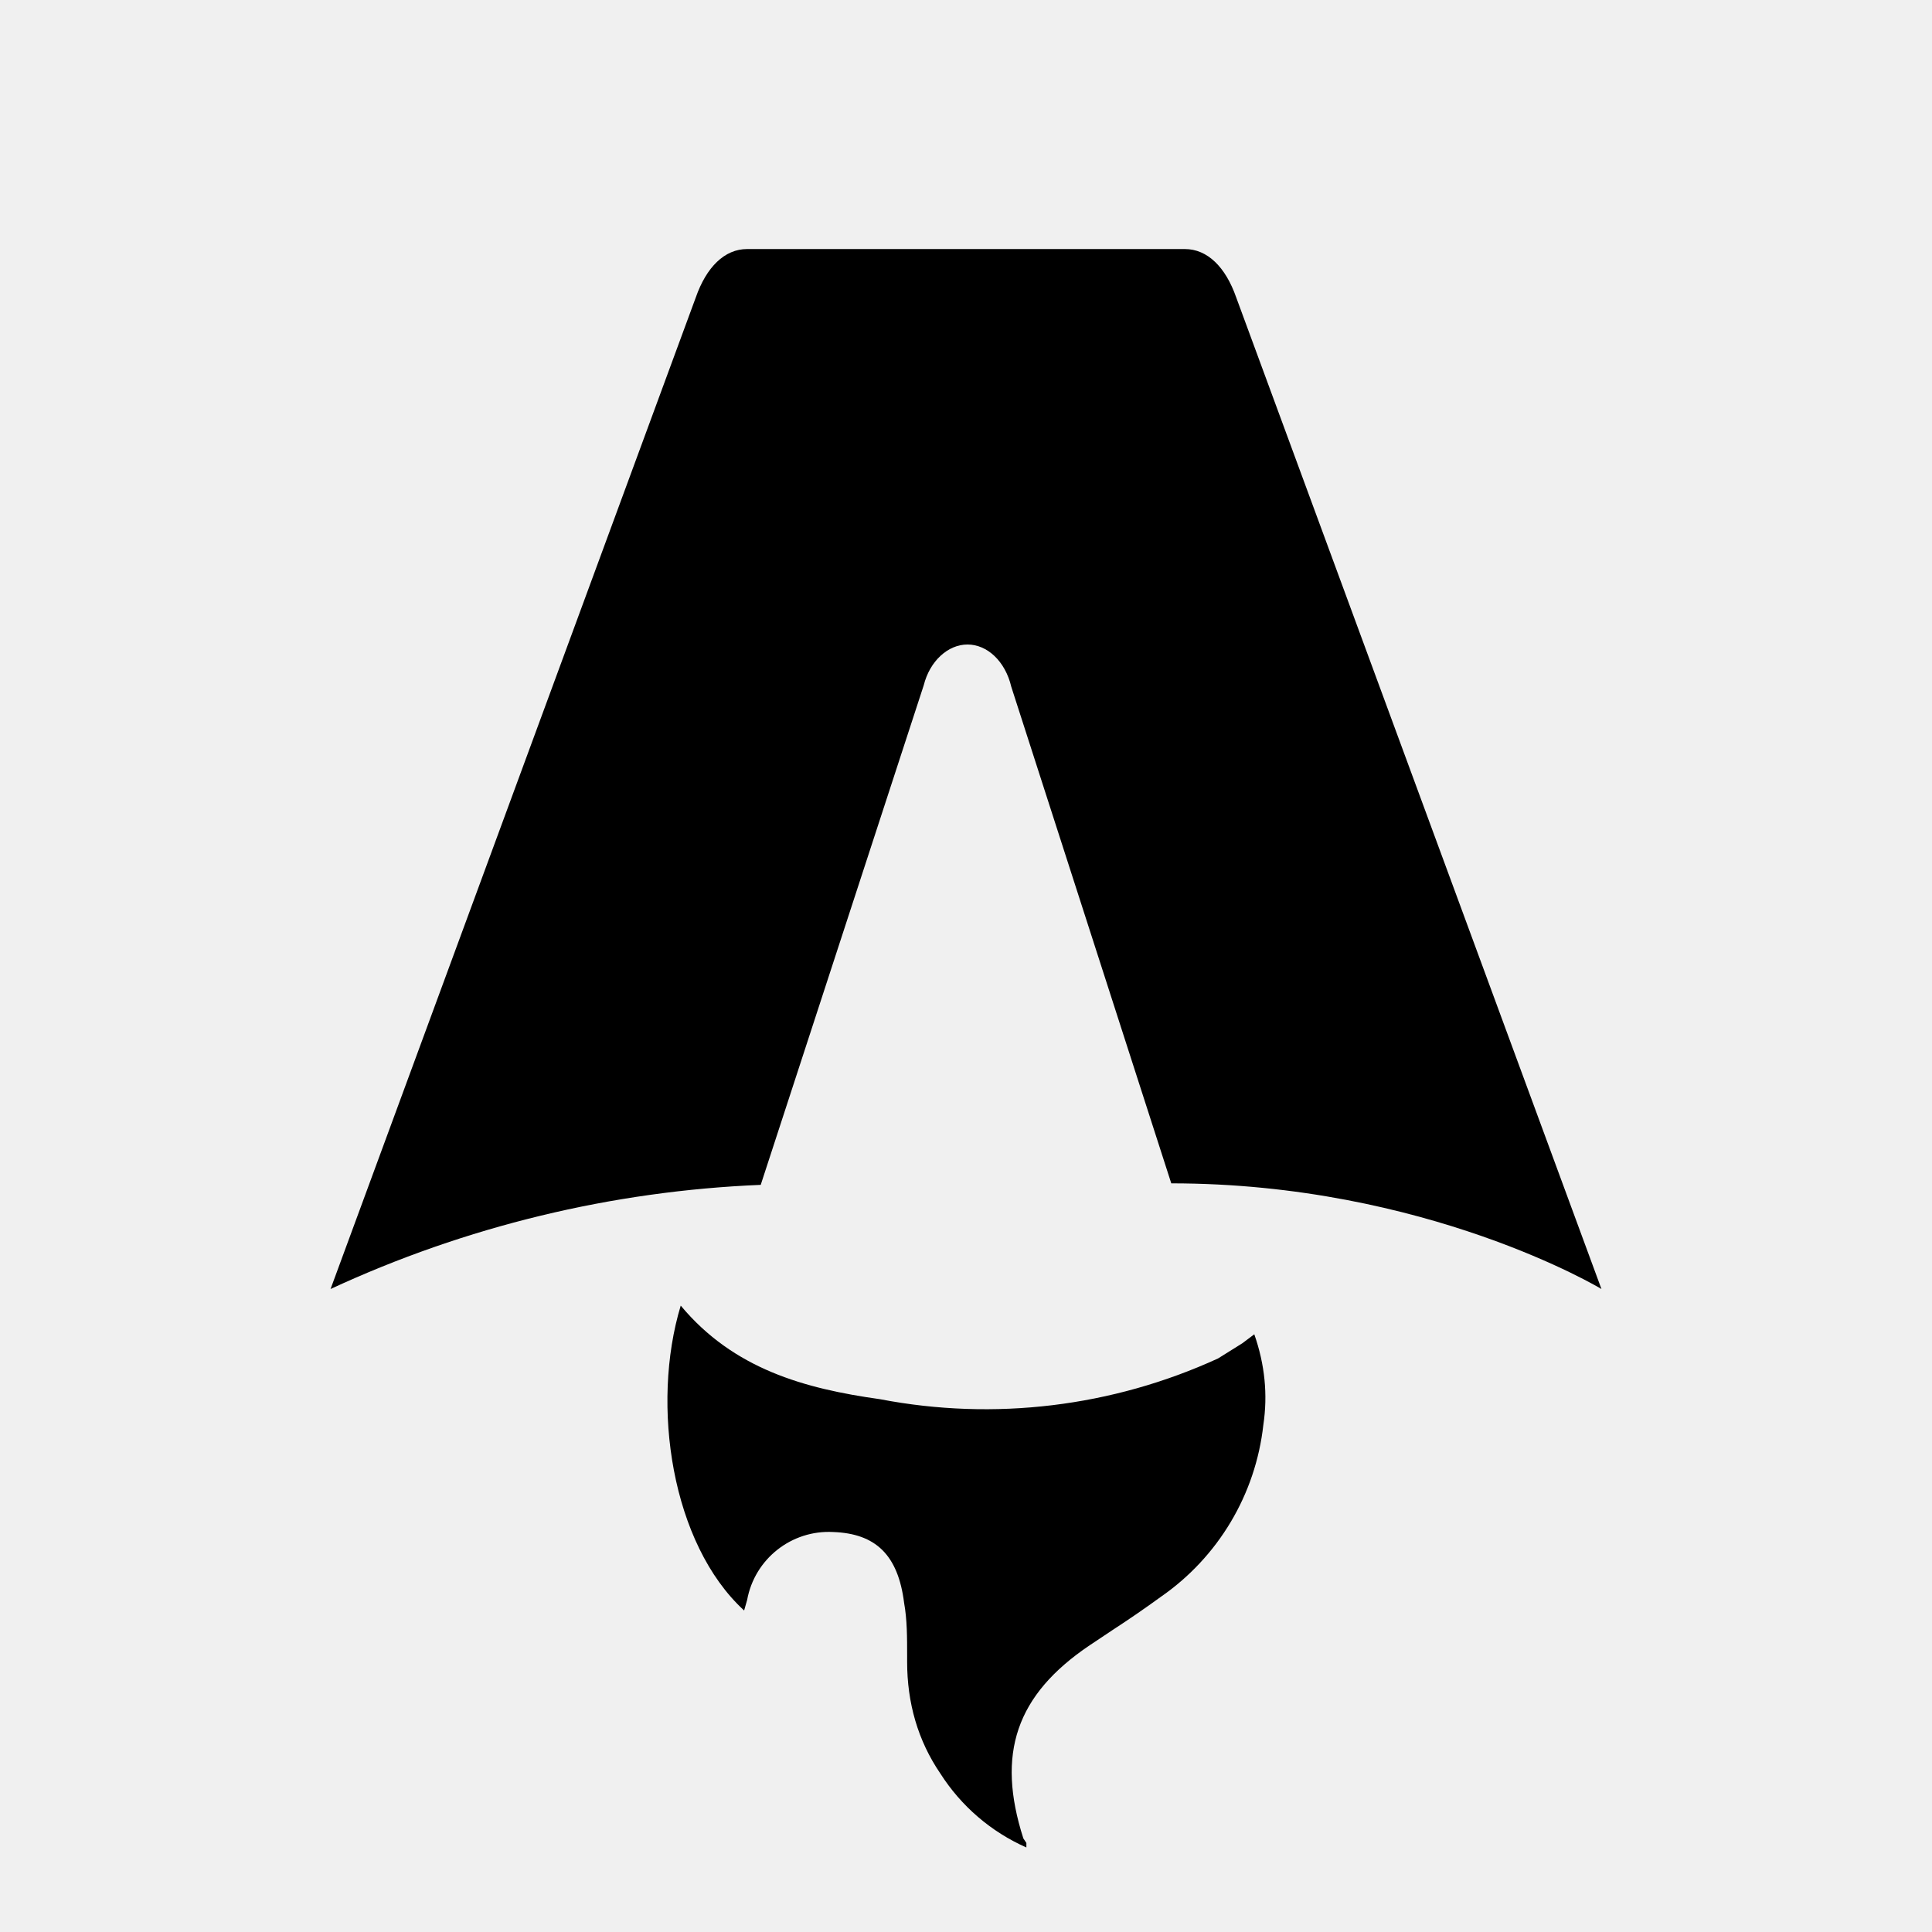
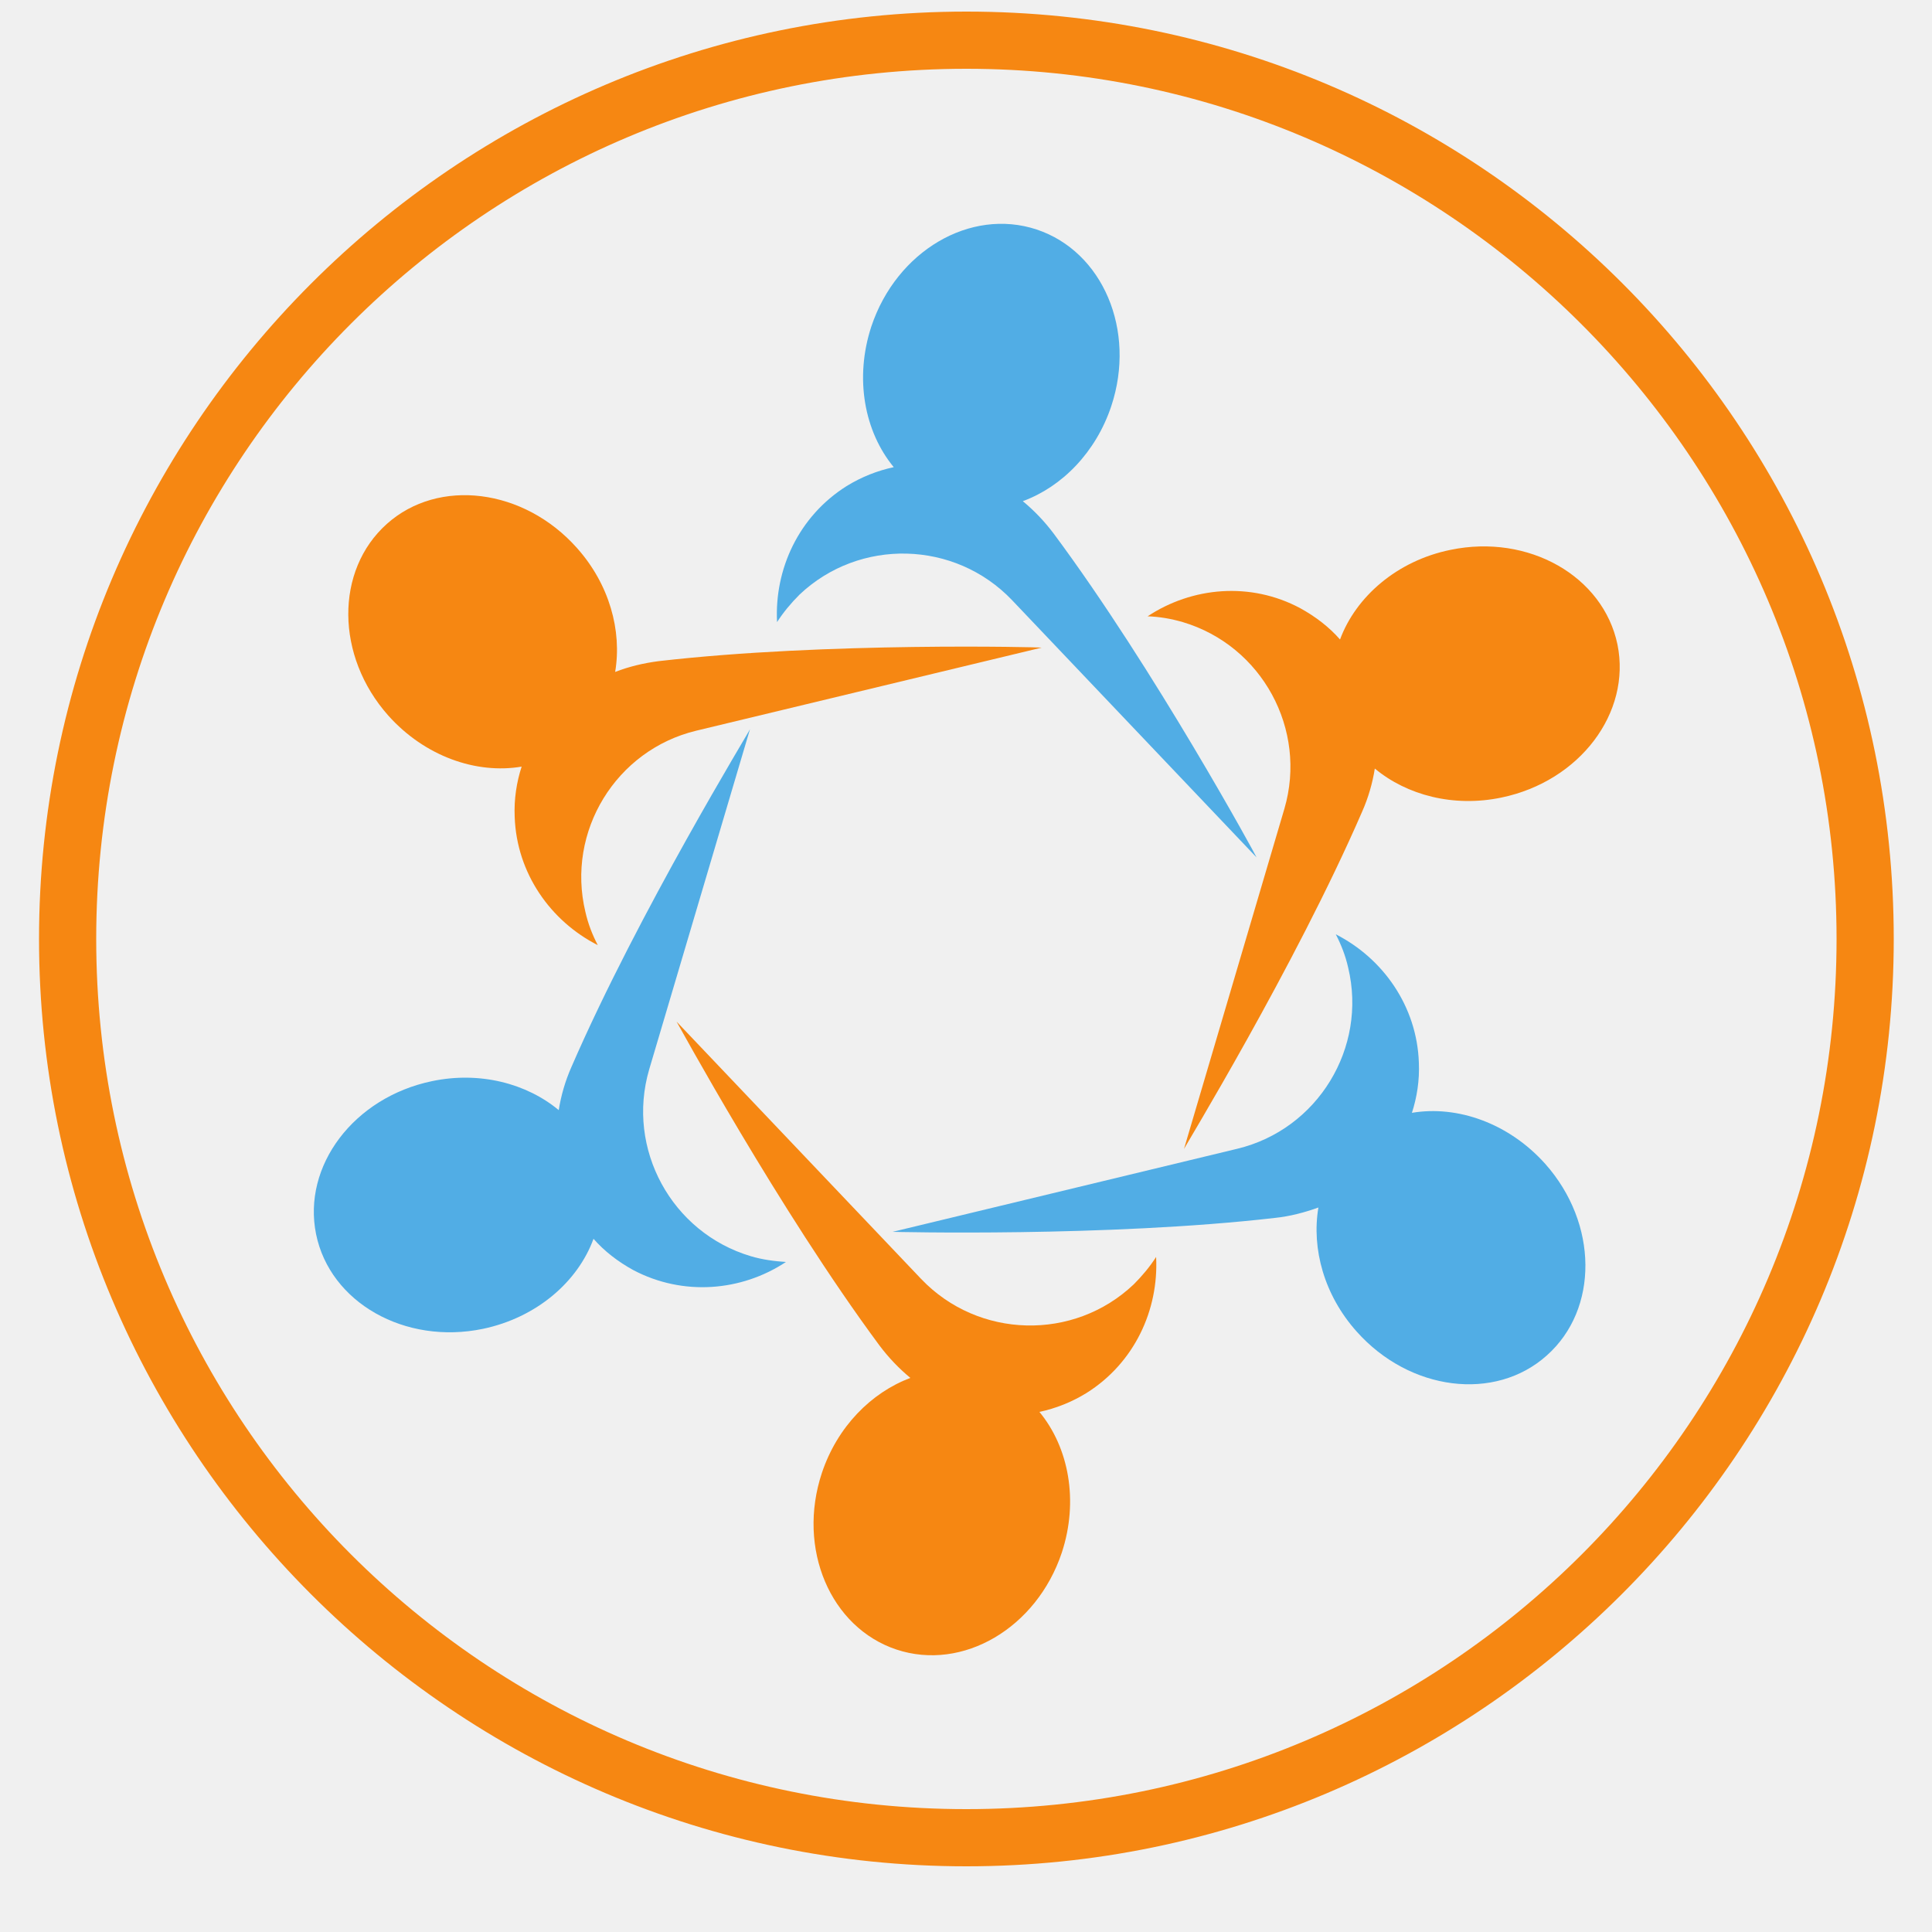
- <svg xmlns="http://www.w3.org/2000/svg" fill="none" viewBox="0 0 128 128">
-   <path d="M50.4 78.5a75.1 75.1 0 0 0-28.5 6.9l24.2-65.7c.7-2 1.9-3.2 3.4-3.2h29c1.5 0 2.7 1.2 3.4 3.2l24.2 65.7s-11.6-7-28.5-7L67 45.5c-.4-1.7-1.6-2.8-2.9-2.8-1.3 0-2.5 1.1-2.9 2.7L50.4 78.5Zm-1.1 28.2Zm-4.2-20.2c-2 6.6-.6 15.8 4.2 20.2a17.5 17.5 0 0 1 .2-.7 5.5 5.5 0 0 1 5.7-4.5c2.8.1 4.3 1.5 4.7 4.7.2 1.1.2 2.3.2 3.5v.4c0 2.7.7 5.2 2.2 7.4a13 13 0 0 0 5.7 4.9v-.3l-.2-.3c-1.8-5.6-.5-9.5 4.4-12.8l1.5-1a73 73 0 0 0 3.2-2.2 16 16 0 0 0 6.8-11.4c.3-2 .1-4-.6-6l-.8.6-1.6 1a37 37 0 0 1-22.4 2.7c-5-.7-9.7-2-13.2-6.2Z" />
-   <style>
-         path { fill: #000; }
-         @media (prefers-color-scheme: dark) {
-             path { fill: #FFF; }
-         }
-     </style>
+ <svg xmlns="http://www.w3.org/2000/svg" xmlns:xlink="http://www.w3.org/1999/xlink" xml:space="preserve" id="Capa_1" x="0" y="0" style="enable-background:new 0 0 500 500" version="1.1" viewBox="0 0 500 500">
+   <style>.st1{fill:#f68712}.st2{fill:#51ade5}</style>
+   <defs>
+     <path id="SVGID_1_" d="M10.1 3h480v480h-480z" />
+   </defs>
+   <clipPath id="SVGID_00000071521841399601286180000003320375485561468345_">
+     <use xlink:href="#SVGID_1_" style="overflow:visible" />
+   </clipPath>
+   <path d="M250.1 483c-132.6 0-240-108.1-240-240S117.5 3 250.1 3s240 107.4 240 240-108.1 240-240 240zm0-465.2C125.7 17.8 24.9 118.6 24.9 243s100.7 225.2 225.2 225.2c124.4 0 225.2-100.7 225.2-225.2S373.8 17.8 250.1 17.8z" class="st1" style="clip-path:url(#SVGID_00000071521841399601286180000003320375485561468345_)" />
+   <path d="M352.5 210.1c1.6-3.6 2.7-7.4 3.3-11.2 8.3 6.9 20.4 10.1 32.8 7.5 20.2-4.2 33.6-21.9 30-39.6-3.7-17.7-23-28.7-43.2-24.5-13.8 2.8-24.5 12.1-28.6 23.2-2.8-3.2-6.3-5.9-10.3-8.1-12.9-6.9-28-5.5-39.5 2.1 3 .1 6 .6 9.1 1.5 20.5 6.1 32.3 27.8 26.3 48.3l-26 88.1c-.3.2 28.7-47.2 46.1-87.3" class="st1" />
+   <path d="M329.9 315.2c3.9-.4 7.7-1.4 11.3-2.7-1.8 10.7 1.5 22.7 9.9 32.1 13.7 15.4 35.8 18.2 49.2 6.2 13.5-12 13.3-34.2-.4-49.6-9.4-10.5-22.7-15.2-34.5-13.2 1.3-4 2-8.4 1.8-13-.5-14.6-9.3-27-21.5-33.2 1.4 2.7 2.5 5.5 3.2 8.6 5 20.8-7.9 41.9-28.7 46.9L231 318.8s55.5 1.4 98.9-3.6" class="st2" />
+   <path d="M227.6 348.2c2.4 3.2 5.1 6 8 8.4-10.1 3.8-18.9 12.6-22.9 24.6-6.5 19.6 2.2 40 19.3 45.7 17.2 5.7 36.3-5.6 42.8-25.1 4.4-13.4 1.8-27.2-5.8-36.4 4.2-.9 8.3-2.5 12.2-4.9 12.4-7.8 18.7-21.5 18-35.2-1.6 2.5-3.6 4.9-5.8 7.1-15.5 14.7-40.2 14.1-55-1.4l-63.3-66.6c0-.1 26.5 48.7 52.5 83.8" class="st1" />
+   <path d="M147.9 276.1c-1.6 3.6-2.7 7.4-3.3 11.2-8.3-6.9-20.4-10.1-32.8-7.5-20.2 4.2-33.6 21.9-30 39.6 3.6 17.7 23 28.7 43.2 24.5 13.8-2.9 24.5-12.1 28.6-23.3 2.8 3.2 6.3 5.9 10.3 8.1 12.9 6.8 28 5.5 39.5-2.1-3-.2-6.1-.6-9.1-1.5-20.5-6.1-32.3-27.8-26.3-48.3l26.1-88.1c.2 0-28.8 47.3-46.2 87.4" class="st2" />
+   <path d="M170.5 171.1c-3.9.5-7.7 1.4-11.3 2.8 1.8-10.7-1.5-22.7-9.9-32.1-13.7-15.4-35.8-18.2-49.2-6.2s-13.3 34.2.4 49.6c9.4 10.5 22.7 15.2 34.5 13.2-1.3 4-2 8.4-1.8 13 .5 14.6 9.3 27 21.5 33.2-1.4-2.7-2.5-5.5-3.2-8.6-5-20.8 7.9-41.9 28.7-46.9l89.4-21.5c-.2-.1-55.7-1.5-99.1 3.5" class="st1" />
+   <path d="M272.7 138.1c-2.4-3.2-5.1-6-8-8.4 10.1-3.7 18.9-12.6 22.9-24.6 6.5-19.6-2.2-40-19.3-45.7-17.2-5.7-36.3 5.6-42.8 25.1-4.4 13.4-1.8 27.2 5.8 36.4-4.2.9-8.3 2.5-12.2 4.9-12.4 7.8-18.7 21.5-18 35.2 1.6-2.5 3.6-4.9 5.8-7.1 15.5-14.7 40.2-14.1 55 1.4l63.3 66.6c.1 0-26.4-48.7-52.5-83.8" class="st2" />
</svg>
